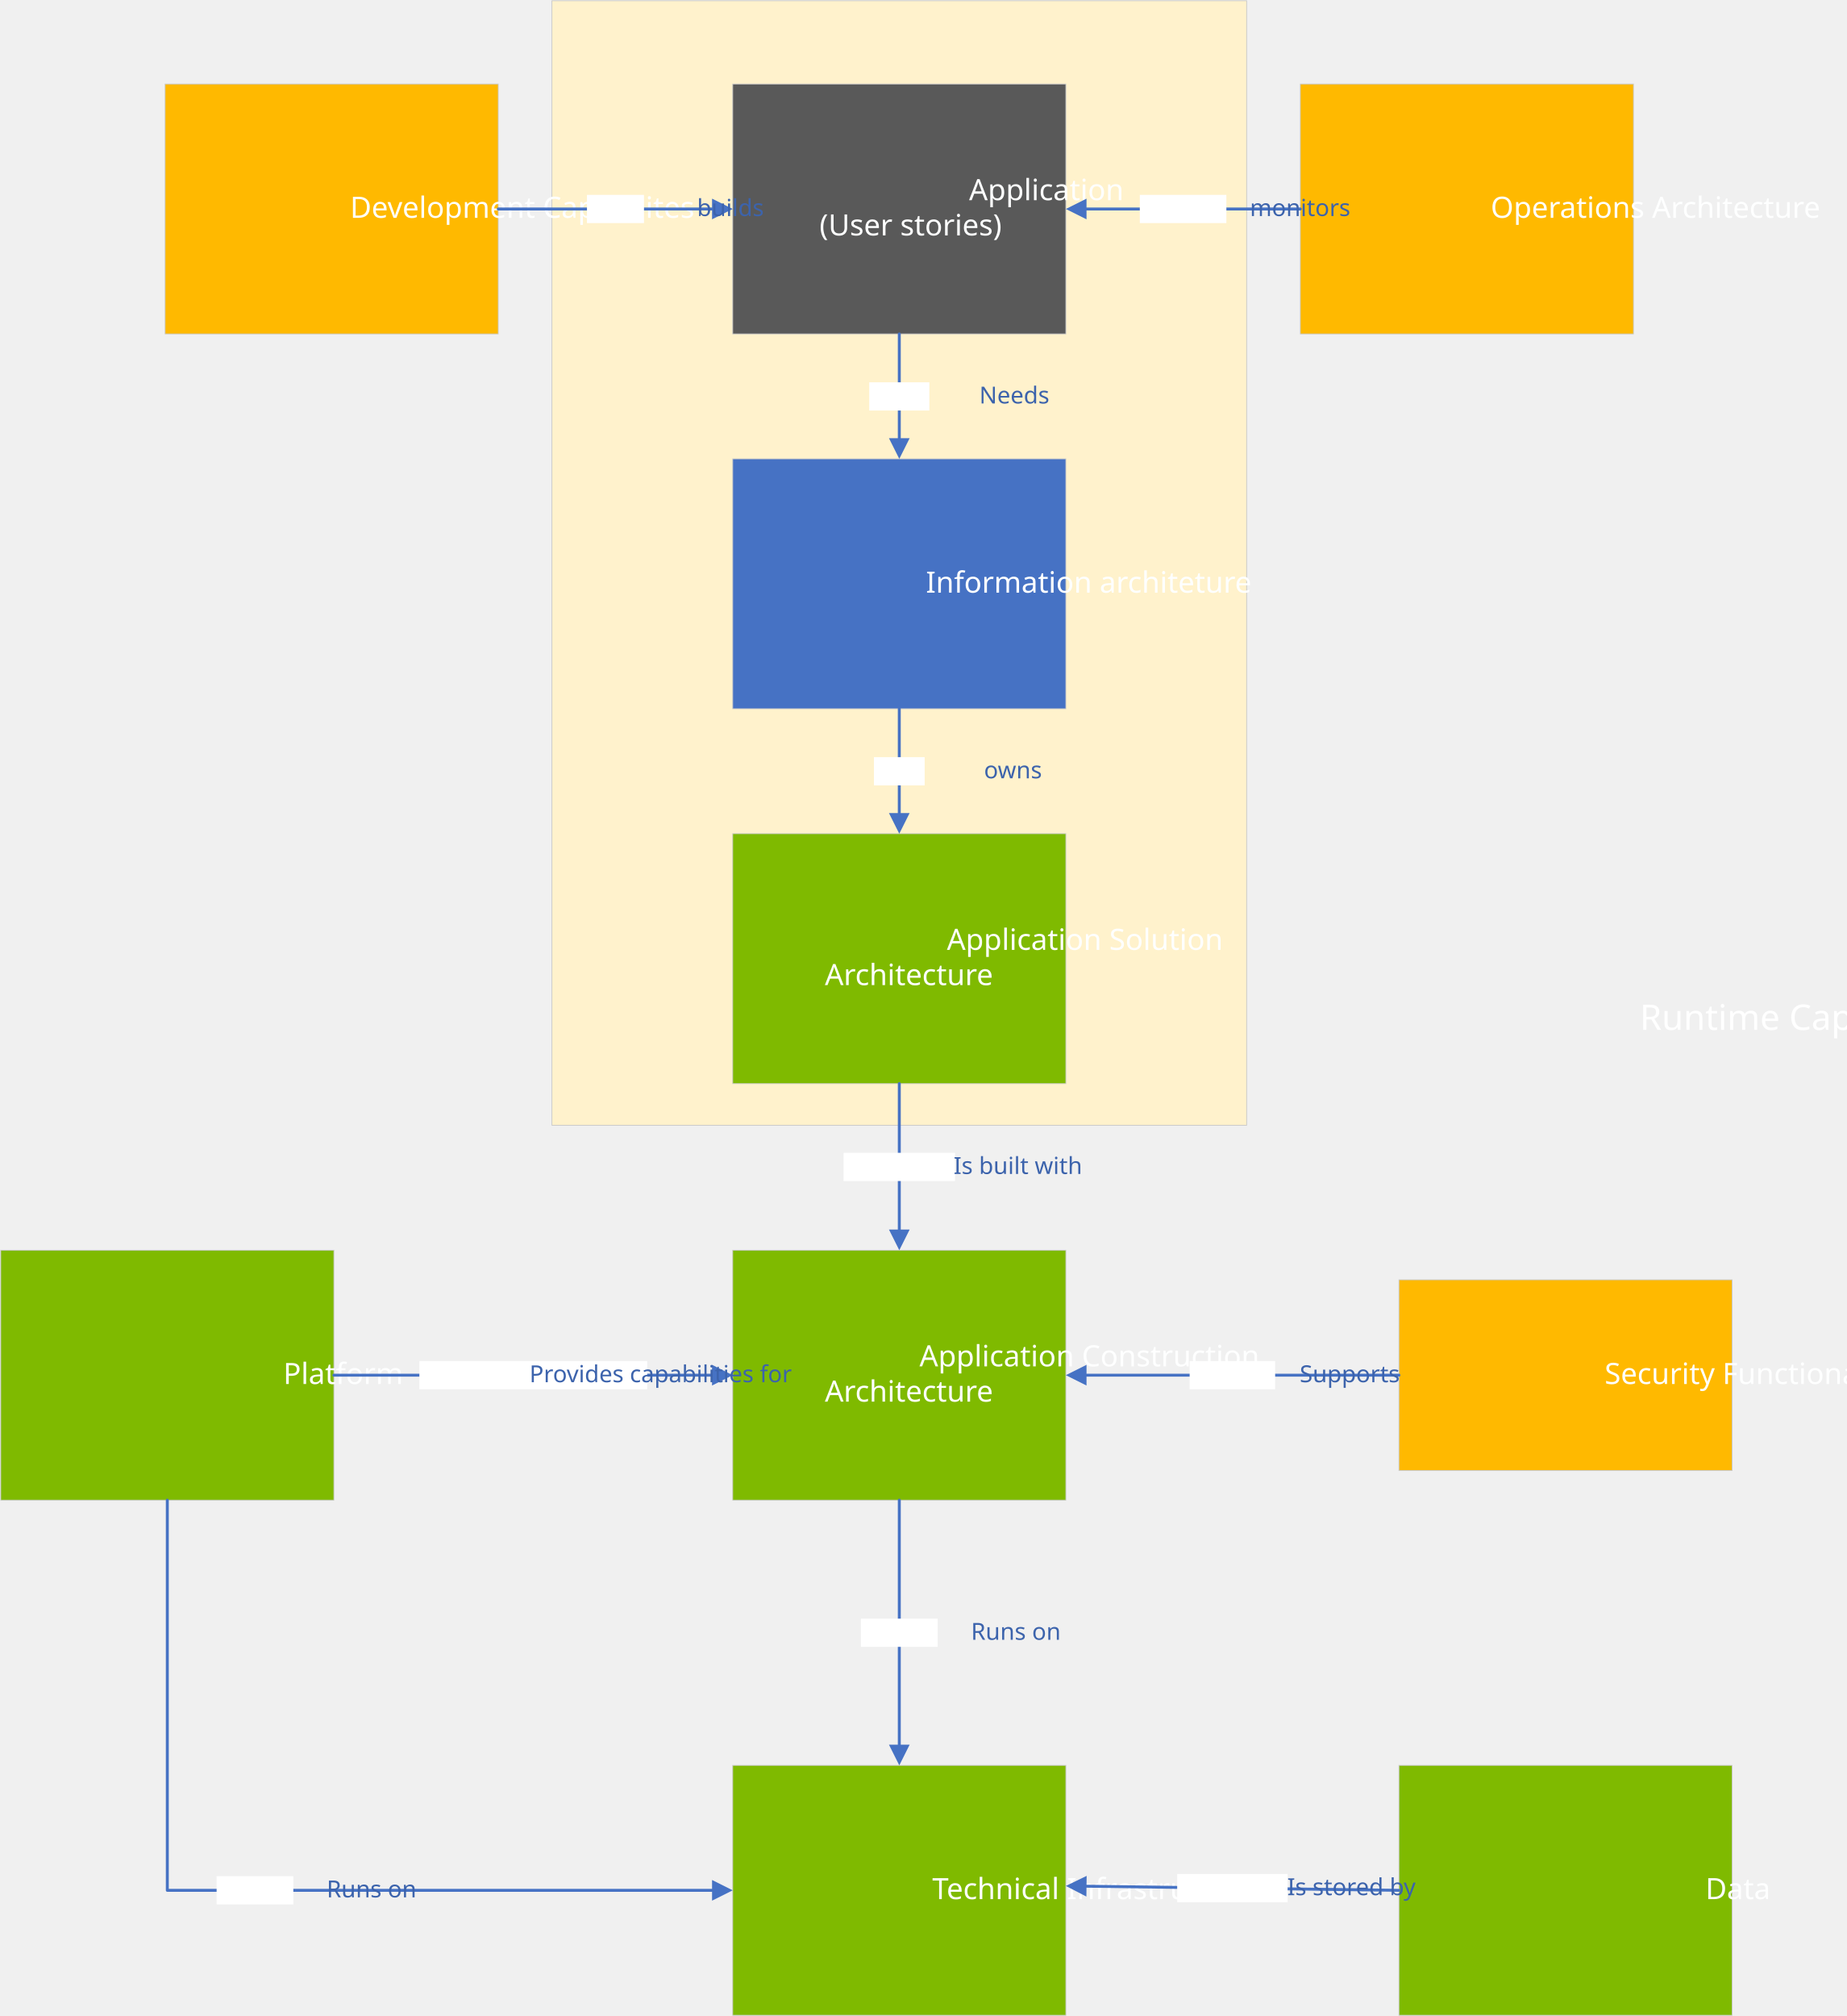
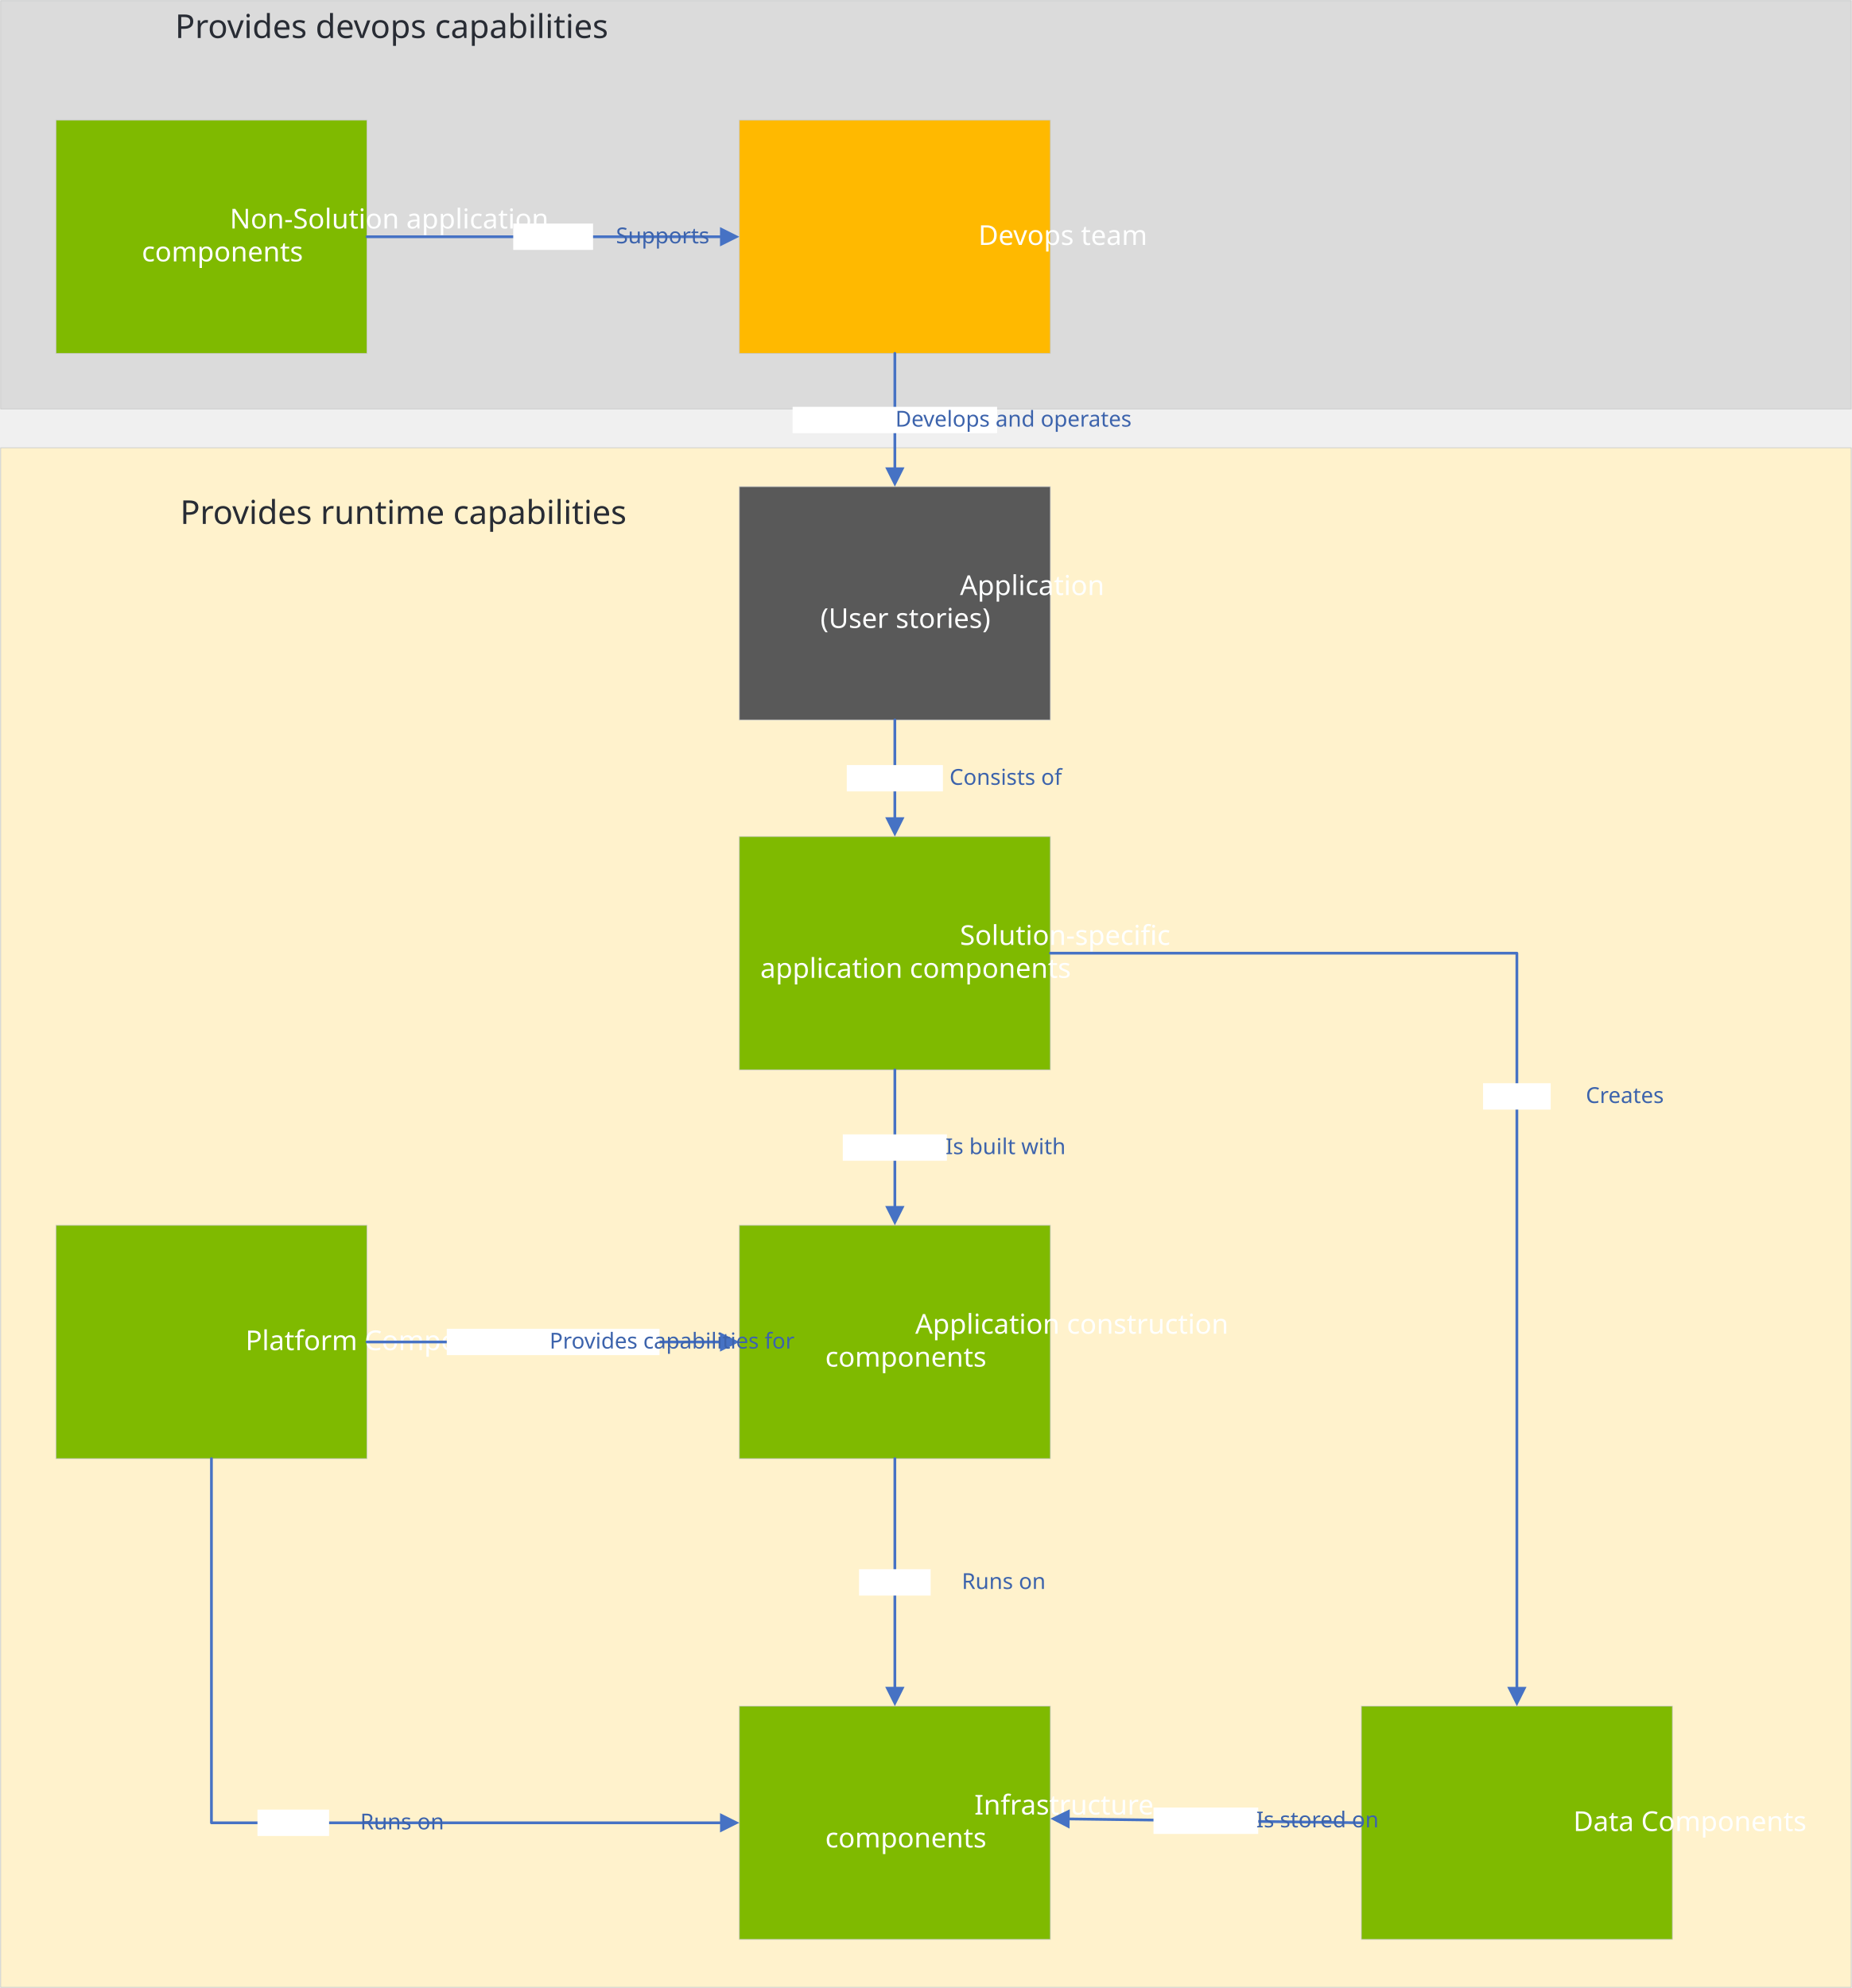
- <svg xmlns="http://www.w3.org/2000/svg" xmlns:ns1="http://schemas.microsoft.com/visio/2003/SVGExtensions/" xmlns:xlink="http://www.w3.org/1999/xlink" width="8.728in" height="9.528in" viewBox="0 0 628.422 686.037" xml:space="preserve" color-interpolation-filters="sRGB" class="st14">
+ <svg xmlns="http://www.w3.org/2000/svg" xmlns:ns1="http://schemas.microsoft.com/visio/2003/SVGExtensions/" xmlns:xlink="http://www.w3.org/1999/xlink" width="9.377in" height="10.066in" viewBox="0 0 675.146 724.752" xml:space="preserve" color-interpolation-filters="sRGB" class="st14">
  <ns1:documentProperties ns1:langID="1033" ns1:metric="true" ns1:viewMarkup="false" />
  <style type="text/css">
	
- 		.st1 {fill:#fff2cc;stroke:#c7c8c8;stroke-width:0.25}
- 		.st2 {fill:#7fba00;stroke:#c7c8c8;stroke-width:0.25}
- 		.st3 {fill:#feffff;font-family:Calibri;font-size:0.833em}
- 		.st4 {fill:#ffb900;stroke:#c7c8c8;stroke-width:0.25}
+ 		.st1 {fill:#dbdbdb;stroke:#c7c8c8;stroke-width:0.25}
+ 		.st2 {fill:#fff2cc;stroke:#c7c8c8;stroke-width:0.25}
+ 		.st3 {fill:#7fba00;stroke:#c7c8c8;stroke-width:0.25}
+ 		.st4 {fill:#feffff;font-family:Calibri;font-size:0.833em}
		.st5 {font-size:1em}
- 		.st6 {fill:#4672c4;stroke:#c7c8c8;stroke-width:0.25}
- 		.st7 {marker-end:url(#mrkr4-25);stroke:#4672c4;stroke-linecap:round;stroke-linejoin:round;stroke-width:1}
- 		.st8 {fill:#4672c4;fill-opacity:1;stroke:#4672c4;stroke-opacity:1;stroke-width:0.284}
- 		.st9 {fill:#ffffff;stroke:none;stroke-linecap:butt;stroke-width:7.2}
- 		.st10 {fill:#3c63ac;font-family:Calibri;font-size:0.667em}
- 		.st11 {fill:#595959;stroke:#c7c8c8;stroke-width:0.25}
+ 		.st6 {marker-end:url(#mrkr4-22);stroke:#4672c4;stroke-linecap:round;stroke-linejoin:round;stroke-width:1}
+ 		.st7 {fill:#4672c4;fill-opacity:1;stroke:#4672c4;stroke-opacity:1;stroke-width:0.284}
+ 		.st8 {fill:#ffffff;stroke:none;stroke-linecap:butt;stroke-width:7.2}
+ 		.st9 {fill:#3c63ac;font-family:Calibri;font-size:0.667em}
+ 		.st10 {fill:#595959;stroke:#c7c8c8;stroke-width:0.25}
+ 		.st11 {fill:#ffb900;stroke:#c7c8c8;stroke-width:0.25}
		.st12 {fill:none;stroke:none;stroke-width:0.25}
- 		.st13 {fill:#ffffff;font-family:Calibri;font-size:1em}
+ 		.st13 {fill:#282c34;font-family:Calibri;font-size:1em}
		.st14 {fill:none;fill-rule:evenodd;font-size:12px;overflow:visible;stroke-linecap:square;stroke-miterlimit:3}
	
	</style>
  <defs id="Markers">
    <g id="lend4">
      <path d="M 2 1 L 0 0 L 2 -1 L 2 1 " style="stroke:none" />
    </g>
-     <marker id="mrkr4-25" class="st8" ns1:arrowType="4" ns1:arrowSize="2" ns1:setback="7.04" refX="-7.04" orient="auto" markerUnits="strokeWidth" overflow="visible">
+     <marker id="mrkr4-22" class="st7" ns1:arrowType="4" ns1:arrowSize="2" ns1:setback="7.04" refX="-7.04" orient="auto" markerUnits="strokeWidth" overflow="visible">
      <use xlink:href="#lend4" transform="scale(-3.52,-3.52) " />
    </marker>
  </defs>
  <g ns1:mID="0" ns1:index="1" ns1:groupContext="foregroundPage">
    <ns1:pageProperties ns1:drawingScale="0.0393701" ns1:pageScale="0.0393701" ns1:drawingUnits="24" ns1:shadowOffsetX="8.50394" ns1:shadowOffsetY="-8.50394" />
    <ns1:layer ns1:name="Connector" ns1:index="0" />
-     <g id="shape19-1" ns1:mID="19" ns1:groupContext="shape" transform="translate(187.859,-303.11)">
+     <g id="shape43-1" ns1:mID="43" ns1:groupContext="shape" transform="translate(0.25,-575.683)">
+       <rect x="0" y="575.933" width="674.646" height="148.819" class="st1" />
+     </g>
+     <g id="shape19-3" ns1:mID="19" ns1:groupContext="shape" transform="translate(0.25,-0.25)">
      <ns1:userDefs>
        <ns1:ud ns1:nameU="visVersion" ns1:val="VT0(15):26" />
      </ns1:userDefs>
-       <rect x="0" y="303.36" width="236.469" height="382.677" class="st1" />
+       <rect x="0" y="163.492" width="674.646" height="561.26" class="st2" />
    </g>
    <a xlink:href="https://docs.altinn.studio/teknologi/altinnstudio/architecture/infrastructure/">
-       <g id="shape1-3" ns1:mID="1" ns1:groupContext="shape" transform="translate(249.4,-0.25)">
-         <ns1:userDefs>
-           <ns1:ud ns1:nameU="visVersion" ns1:val="VT0(15):26" />
-         </ns1:userDefs>
-         <ns1:textBlock ns1:margins="rect(4,4,4,4)" ns1:tabSpace="42.5197" />
-         <ns1:textRect cx="56.693" cy="643.517" width="113.39" height="85.039" />
-         <rect x="0" y="600.997" width="113.386" height="85.039" class="st2" />
-         <text x="10.76" y="646.52" class="st3" ns1:langID="1044">
-           <ns1:paragraph ns1:horizAlign="1" />
-           <ns1:tabList />Technical Infrastructur</text>
-       </g>
-     </a>
-     <a xlink:href="https://docs.altinn.studio/teknologi/altinnstudio/architecture/security/">
-       <g id="shape2-6" ns1:mID="2" ns1:groupContext="shape" transform="translate(476.172,-185.621)">
-         <ns1:userDefs>
-           <ns1:ud ns1:nameU="visVersion" ns1:val="VT0(15):26" />
-         </ns1:userDefs>
-         <ns1:textBlock ns1:margins="rect(4,4,4,4)" ns1:tabSpace="42.5197" />
-         <ns1:textRect cx="56.693" cy="653.587" width="113.39" height="64.898" />
-         <rect x="0" y="621.138" width="113.386" height="64.898" class="st4" />
-         <text x="12.83" y="656.59" class="st3" ns1:langID="1044">
-           <ns1:paragraph ns1:horizAlign="1" />
-           <ns1:tabList />Security Functionality</text>
+       <g id="shape1-5" ns1:mID="1" ns1:groupContext="shape" transform="translate(269.541,-17.7055)">
+         <ns1:userDefs>
+           <ns1:ud ns1:nameU="visVersion" ns1:val="VT0(15):26" />
+         </ns1:userDefs>
+         <ns1:textBlock ns1:margins="rect(4,4,4,4)" ns1:tabSpace="42.5197" />
+         <ns1:textRect cx="56.693" cy="682.232" width="113.39" height="85.039" />
+         <rect x="0" y="639.713" width="113.386" height="85.039" class="st3" />
+         <text x="28.49" y="679.23" class="st4" ns1:langID="1044">
+           <ns1:paragraph ns1:horizAlign="1" />
+           <ns1:tabList />Infrastructure <tspan x="31.31" dy="1.2em" class="st5">components</tspan>
+         </text>
      </g>
    </a>
    <a xlink:href="https://docs.altinn.studio/teknologi/altinnstudio/architecture/application/construction/">
-       <g id="shape5-9" ns1:mID="5" ns1:groupContext="shape" transform="translate(249.4,-175.55)">
-         <ns1:userDefs>
-           <ns1:ud ns1:nameU="visVersion" ns1:val="VT0(15):26" />
-         </ns1:userDefs>
-         <ns1:textBlock ns1:margins="rect(4,4,4,4)" ns1:tabSpace="42.5197" />
-         <ns1:textRect cx="56.693" cy="643.517" width="113.39" height="85.039" />
-         <rect x="0" y="600.997" width="113.386" height="85.039" class="st2" />
-         <text x="6.39" y="640.52" class="st3" ns1:langID="1044">
-           <ns1:paragraph ns1:horizAlign="1" />
-           <ns1:tabList />Application Construction <tspan x="31.36" dy="1.2em" class="st5">Architecture</tspan>
-         </text>
-       </g>
-     </a>
-     <a xlink:href="https://docs.altinn.studio/teknologi/altinnstudio/architecture/information/">
-       <g id="shape6-13" ns1:mID="6" ns1:groupContext="shape" transform="translate(249.4,-444.842)">
-         <ns1:userDefs>
-           <ns1:ud ns1:nameU="visVersion" ns1:val="VT0(15):26" />
-         </ns1:userDefs>
-         <ns1:textBlock ns1:margins="rect(4,4,4,4)" ns1:tabSpace="42.5197" />
-         <ns1:textRect cx="56.693" cy="643.517" width="113.39" height="85.039" />
-         <rect x="0" y="600.997" width="113.386" height="85.039" class="st6" />
-         <text x="8.57" y="646.52" class="st3" ns1:langID="1044">
-           <ns1:paragraph ns1:horizAlign="1" />
-           <ns1:tabList />Information architeture</text>
+       <g id="shape5-9" ns1:mID="5" ns1:groupContext="shape" transform="translate(269.541,-193.006)">
+         <ns1:userDefs>
+           <ns1:ud ns1:nameU="visVersion" ns1:val="VT0(15):26" />
+         </ns1:userDefs>
+         <ns1:textBlock ns1:margins="rect(4,4,4,4)" ns1:tabSpace="42.5197" />
+         <ns1:textRect cx="56.693" cy="682.232" width="113.39" height="85.039" />
+         <rect x="0" y="639.713" width="113.386" height="85.039" class="st3" />
+         <text x="6.95" y="679.23" class="st4" ns1:langID="1044">
+           <ns1:paragraph ns1:horizAlign="1" />
+           <ns1:tabList />Application construction <tspan x="31.31" dy="1.2em" class="st5">components</tspan>
+         </text>
      </g>
    </a>
    <a xlink:href="https://docs.altinn.studio/teknologi/altinnstudio/architecture/application/solution/">
-       <g id="shape7-16" ns1:mID="7" ns1:groupContext="shape" transform="translate(249.4,-317.283)">
-         <ns1:userDefs>
-           <ns1:ud ns1:nameU="visVersion" ns1:val="VT0(15):26" />
-         </ns1:userDefs>
-         <ns1:textBlock ns1:margins="rect(4,4,4,4)" ns1:tabSpace="42.5197" />
-         <ns1:textRect cx="56.693" cy="643.517" width="113.39" height="85.039" />
-         <rect x="0" y="600.997" width="113.386" height="85.039" class="st2" />
-         <text x="15.73" y="640.52" class="st3" ns1:langID="1044">
-           <ns1:paragraph ns1:horizAlign="1" />
-           <ns1:tabList />Application Solution <tspan x="31.36" dy="1.2em" class="st5">Architecture</tspan>
-         </text>
-       </g>
-     </a>
-     <g id="shape10-20" ns1:mID="10" ns1:groupContext="shape" ns1:layerMember="0" transform="translate(299.007,-175.55)">
-       <ns1:textBlock ns1:margins="rect(4,4,4,4)" ns1:tabSpace="42.5197" />
-       <ns1:textRect cx="7.087" cy="731.167" width="40" height="17.604" />
-       <path d="M7.09 686.04 L7.09 769.26" class="st7" />
-       <rect ns1:rectContext="textBkgnd" x="-5.968" y="726.368" width="26.109" height="9.6" class="st9" />
-       <text x="-5.97" y="733.57" class="st10" ns1:langID="1044">
+       <g id="shape7-13" ns1:mID="7" ns1:groupContext="shape" transform="translate(269.541,-334.738)">
+         <ns1:userDefs>
+           <ns1:ud ns1:nameU="visVersion" ns1:val="VT0(15):26" />
+         </ns1:userDefs>
+         <ns1:textBlock ns1:margins="rect(4,4,4,4)" ns1:tabSpace="42.5197" />
+         <ns1:textRect cx="56.693" cy="682.232" width="113.39" height="85.039" />
+         <rect x="0" y="639.713" width="113.386" height="85.039" class="st3" />
+         <text x="23.25" y="679.23" class="st4" ns1:langID="1044">
+           <ns1:paragraph ns1:horizAlign="1" />
+           <ns1:tabList />Solution-specific <tspan x="7.64" dy="1.2em" class="st5">application components</tspan>
+         </text>
+       </g>
+     </a>
+     <g id="shape10-17" ns1:mID="10" ns1:groupContext="shape" ns1:layerMember="0" transform="translate(319.148,-193.006)">
+       <ns1:textBlock ns1:margins="rect(4,4,4,4)" ns1:tabSpace="42.5197" />
+       <ns1:textRect cx="7.087" cy="769.882" width="40" height="17.604" />
+       <path d="M7.09 724.75 L7.09 807.97" class="st6" />
+       <rect ns1:rectContext="textBkgnd" x="-5.968" y="765.083" width="26.109" height="9.6" class="st8" />
+       <text x="-5.97" y="772.28" class="st9" ns1:langID="1044">
        <ns1:paragraph ns1:horizAlign="1" />
        <ns1:tabList />Runs on</text>
    </g>
-     <g id="shape14-28" ns1:mID="14" ns1:groupContext="shape" ns1:layerMember="0" transform="translate(476.172,-210.984)">
-       <ns1:textBlock ns1:margins="rect(4,4,4,4)" ns1:tabSpace="42.5197" />
-       <ns1:textRect cx="-56.693" cy="678.95" width="40" height="17.604" />
-       <path d="M0 678.95 L-106.35 678.95" class="st7" />
-       <rect ns1:rectContext="textBkgnd" x="-71.244" y="674.15" width="29.101" height="9.6" class="st9" />
-       <text x="-71.24" y="681.35" class="st10" ns1:langID="1044">
-         <ns1:paragraph ns1:horizAlign="1" />
-         <ns1:tabList />Supports</text>
-     </g>
-     <g id="shape16-35" ns1:mID="16" ns1:groupContext="shape" transform="translate(249.4,-572.401)">
+     <g id="shape16-25" ns1:mID="16" ns1:groupContext="shape" transform="translate(269.541,-462.297)">
      <ns1:userDefs>
        <ns1:ud ns1:nameU="visVersion" ns1:val="VT0(15):26" />
      </ns1:userDefs>
      <ns1:textBlock ns1:margins="rect(4,4,4,4)" ns1:tabSpace="42.5197" />
-       <ns1:textRect cx="56.693" cy="643.517" width="113.39" height="85.039" />
-       <rect x="0" y="600.997" width="113.386" height="85.039" class="st11" />
-       <text x="33.66" y="640.52" class="st3" ns1:langID="1044">
+       <ns1:textRect cx="56.693" cy="682.232" width="113.39" height="85.039" />
+       <rect x="0" y="639.713" width="113.386" height="85.039" class="st10" />
+       <text x="33.66" y="679.23" class="st4" ns1:langID="1044">
        <ns1:paragraph ns1:horizAlign="1" />
        <ns1:tabList />Application<ns1:newlineChar />
        <tspan x="29.53" dy="1.2em" class="st5">(User stories)</tspan>
      </text>
    </g>
    <a xlink:href="https://docs.altinn.studio/teknologi/altinnstudio/architecture/devops/development/">
-       <g id="shape17-39" ns1:mID="17" ns1:groupContext="shape" transform="translate(56.197,-572.401)">
-         <ns1:userDefs>
-           <ns1:ud ns1:nameU="visVersion" ns1:val="VT0(15):26" />
-         </ns1:userDefs>
-         <ns1:textBlock ns1:margins="rect(4,4,4,4)" ns1:tabSpace="42.5197" />
-         <ns1:textRect cx="56.693" cy="643.517" width="113.39" height="85.039" />
-         <rect x="0" y="600.997" width="113.386" height="85.039" class="st4" />
-         <text x="5.79" y="646.52" class="st3" ns1:langID="1044">
-           <ns1:paragraph ns1:horizAlign="1" />
-           <ns1:tabList />Development Capabilites</text>
-       </g>
-     </a>
-     <a xlink:href="https://docs.altinn.studio/teknologi/altinnstudio/architecture/devops/operations/">
-       <g id="shape18-42" ns1:mID="18" ns1:groupContext="shape" transform="translate(442.604,-572.401)">
-         <ns1:userDefs>
-           <ns1:ud ns1:nameU="visVersion" ns1:val="VT0(15):26" />
-         </ns1:userDefs>
-         <ns1:textBlock ns1:margins="rect(4,4,4,4)" ns1:tabSpace="42.5197" />
-         <ns1:textRect cx="56.693" cy="643.517" width="113.39" height="85.039" />
-         <rect x="0" y="600.997" width="113.386" height="85.039" class="st4" />
-         <text x="7.62" y="646.52" class="st3" ns1:langID="1044">
-           <ns1:paragraph ns1:horizAlign="1" />
-           <ns1:tabList />Operations Architecture</text>
-       </g>
-     </a>
-     <g id="shape20-45" ns1:mID="20" ns1:groupContext="shape" ns1:layerMember="0" transform="translate(299.007,-572.401)">
-       <ns1:textBlock ns1:margins="rect(4,4,4,4)" ns1:tabSpace="42.5197" />
-       <ns1:textRect cx="7.087" cy="707.297" width="40" height="17.604" />
-       <path d="M7.09 686.04 L7.09 721.52" class="st7" />
-       <rect ns1:rectContext="textBkgnd" x="-3.142" y="702.497" width="20.457" height="9.6" class="st9" />
-       <text x="-3.14" y="709.7" class="st10" ns1:langID="1044">
-         <ns1:paragraph ns1:horizAlign="1" />
-         <ns1:tabList />Needs</text>
-     </g>
-     <g id="shape21-52" ns1:mID="21" ns1:groupContext="shape" ns1:layerMember="0" transform="translate(313.18,-444.842)">
-       <ns1:textBlock ns1:margins="rect(4,4,4,4)" ns1:tabSpace="42.5197" />
-       <ns1:textRect cx="-7.087" cy="707.297" width="40" height="17.604" />
-       <path d="M-7.09 686.04 L-7.09 721.52" class="st7" />
-       <rect ns1:rectContext="textBkgnd" x="-15.721" y="702.497" width="17.269" height="9.6" class="st9" />
-       <text x="-15.72" y="709.7" class="st10" ns1:langID="1044">
-         <ns1:paragraph ns1:horizAlign="1" />
-         <ns1:tabList />owns</text>
-     </g>
-     <g id="shape23-59" ns1:mID="23" ns1:groupContext="shape" ns1:layerMember="0" transform="translate(299.007,-317.283)">
-       <ns1:textBlock ns1:margins="rect(4,4,4,4)" ns1:tabSpace="42.5197" />
-       <ns1:textRect cx="7.087" cy="714.383" width="47.77" height="17.604" />
-       <path d="M7.09 686.04 L7.09 735.69" class="st7" />
-       <rect ns1:rectContext="textBkgnd" x="-11.892" y="709.583" width="37.956" height="9.6" class="st9" />
-       <text x="-11.89" y="716.78" class="st10" ns1:langID="1044">
+       <g id="shape17-29" ns1:mID="17" ns1:groupContext="shape" transform="translate(269.541,-595.931)">
+         <ns1:userDefs>
+           <ns1:ud ns1:nameU="visVersion" ns1:val="VT0(15):26" />
+         </ns1:userDefs>
+         <ns1:textBlock ns1:margins="rect(4,4,4,4)" ns1:tabSpace="42.5197" />
+         <ns1:textRect cx="56.693" cy="682.232" width="113.39" height="85.039" />
+         <rect x="0" y="639.713" width="113.386" height="85.039" class="st11" />
+         <text x="29.97" y="685.23" class="st4" ns1:langID="1044">
+           <ns1:paragraph ns1:horizAlign="1" />
+           <ns1:tabList />Devops team</text>
+       </g>
+     </a>
+     <g id="shape23-32" ns1:mID="23" ns1:groupContext="shape" ns1:layerMember="0" transform="translate(319.148,-334.738)">
+       <ns1:textBlock ns1:margins="rect(4,4,4,4)" ns1:tabSpace="42.5197" />
+       <ns1:textRect cx="7.087" cy="753.098" width="47.77" height="17.604" />
+       <path d="M7.09 724.75 L7.09 774.4" class="st6" />
+       <rect ns1:rectContext="textBkgnd" x="-11.892" y="748.299" width="37.956" height="9.6" class="st8" />
+       <text x="-11.89" y="755.5" class="st9" ns1:langID="1044">
        <ns1:paragraph ns1:horizAlign="1" />
        <ns1:tabList />Is built with</text>
    </g>
-     <g id="shape24-66" ns1:mID="24" ns1:groupContext="shape" ns1:layerMember="0" transform="translate(169.583,-607.834)">
-       <ns1:textBlock ns1:margins="rect(4,4,4,4)" ns1:tabSpace="42.5197" />
-       <ns1:textRect cx="39.909" cy="678.95" width="40" height="17.604" />
-       <path d="M0 678.95 L72.78 678.95" class="st7" />
-       <rect ns1:rectContext="textBkgnd" x="30.204" y="674.15" width="19.41" height="9.6" class="st9" />
-       <text x="30.2" y="681.35" class="st10" ns1:langID="1044">
-         <ns1:paragraph ns1:horizAlign="1" />
-         <ns1:tabList />builds</text>
-     </g>
-     <g id="shape26-73" ns1:mID="26" ns1:groupContext="shape" ns1:layerMember="0" transform="translate(442.604,-607.834)">
-       <ns1:textBlock ns1:margins="rect(4,4,4,4)" ns1:tabSpace="42.5197" />
-       <ns1:textRect cx="-39.909" cy="678.95" width="40" height="17.604" />
-       <path d="M0 678.95 L-72.78 678.95" class="st7" />
-       <rect ns1:rectContext="textBkgnd" x="-54.641" y="674.15" width="29.465" height="9.6" class="st9" />
-       <text x="-54.64" y="681.35" class="st10" ns1:langID="1044">
-         <ns1:paragraph ns1:horizAlign="1" />
-         <ns1:tabList />monitors</text>
+     <g id="shape24-39" ns1:mID="24" ns1:groupContext="shape" ns1:layerMember="0" transform="translate(319.148,-595.931)">
+       <ns1:textBlock ns1:margins="rect(4,4,4,4)" ns1:tabSpace="42.5197" />
+       <ns1:textRect cx="7.087" cy="749.049" width="84.37" height="17.604" />
+       <path d="M7.09 724.75 L7.09 766.31" class="st6" />
+       <rect ns1:rectContext="textBkgnd" x="-30.188" y="744.249" width="74.55" height="9.6" class="st8" />
+       <text x="-30.19" y="751.45" class="st9" ns1:langID="1044">
+         <ns1:paragraph ns1:horizAlign="1" />
+         <ns1:tabList />Develops and operates</text>
    </g>
    <a xlink:href="https://docs.altinn.studio/teknologi/altinnstudio/architecture/infrastructure/">
-       <g id="shape29-80" ns1:mID="29" ns1:groupContext="shape" transform="translate(0.25,-175.55)">
-         <ns1:userDefs>
-           <ns1:ud ns1:nameU="visVersion" ns1:val="VT0(15):26" />
-         </ns1:userDefs>
-         <ns1:textBlock ns1:margins="rect(4,4,4,4)" ns1:tabSpace="42.5197" />
-         <ns1:textRect cx="56.693" cy="643.517" width="113.39" height="85.039" />
-         <rect x="0" y="600.997" width="113.386" height="85.039" class="st2" />
-         <text x="38.99" y="646.52" class="st3" ns1:langID="1044">
-           <ns1:paragraph ns1:horizAlign="1" />
-           <ns1:tabList />Platform</text>
+       <g id="shape29-46" ns1:mID="29" ns1:groupContext="shape" transform="translate(20.3909,-193.006)">
+         <ns1:userDefs>
+           <ns1:ud ns1:nameU="visVersion" ns1:val="VT0(15):26" />
+         </ns1:userDefs>
+         <ns1:textBlock ns1:margins="rect(4,4,4,4)" ns1:tabSpace="42.5197" />
+         <ns1:textRect cx="56.693" cy="682.232" width="113.39" height="85.039" />
+         <rect x="0" y="639.713" width="113.386" height="85.039" class="st3" />
+         <text x="11.93" y="685.23" class="st4" ns1:langID="1044">
+           <ns1:paragraph ns1:horizAlign="1" />
+           <ns1:tabList />Platform Components</text>
      </g>
    </a>
    <a xlink:href="https://docs.altinn.studio/teknologi/altinnstudio/architecture/infrastructure/">
-       <g id="shape30-83" ns1:mID="30" ns1:groupContext="shape" transform="translate(476.172,-0.25)">
-         <ns1:userDefs>
-           <ns1:ud ns1:nameU="visVersion" ns1:val="VT0(15):26" />
-         </ns1:userDefs>
-         <ns1:textBlock ns1:margins="rect(4,4,4,4)" ns1:tabSpace="42.5197" />
-         <ns1:textRect cx="56.693" cy="643.517" width="113.39" height="85.039" />
-         <rect x="0" y="600.997" width="113.386" height="85.039" class="st2" />
-         <text x="47.15" y="646.52" class="st3" ns1:langID="1044">
-           <ns1:paragraph ns1:horizAlign="1" />
-           <ns1:tabList />Data</text>
-       </g>
-     </a>
-     <g id="shape31-86" ns1:mID="31" ns1:groupContext="shape" ns1:layerMember="0" transform="translate(113.636,-210.984)">
-       <ns1:textBlock ns1:margins="rect(4,4,4,4)" ns1:tabSpace="42.5197" />
-       <ns1:textRect cx="67.882" cy="678.95" width="87.37" height="17.604" />
-       <path d="M0 678.95 L128.72 678.95" class="st7" />
-       <rect ns1:rectContext="textBkgnd" x="29.105" y="674.15" width="77.554" height="9.6" class="st9" />
-       <text x="29.11" y="681.35" class="st10" ns1:langID="1044">
+       <g id="shape30-49" ns1:mID="30" ns1:groupContext="shape" transform="translate(496.313,-17.7055)">
+         <ns1:userDefs>
+           <ns1:ud ns1:nameU="visVersion" ns1:val="VT0(15):26" />
+         </ns1:userDefs>
+         <ns1:textBlock ns1:margins="rect(4,4,4,4)" ns1:tabSpace="42.5197" />
+         <ns1:textRect cx="56.693" cy="682.232" width="113.39" height="85.039" />
+         <rect x="0" y="639.713" width="113.386" height="85.039" class="st3" />
+         <text x="20.09" y="685.23" class="st4" ns1:langID="1044">
+           <ns1:paragraph ns1:horizAlign="1" />
+           <ns1:tabList />Data Components</text>
+       </g>
+     </a>
+     <g id="shape31-52" ns1:mID="31" ns1:groupContext="shape" ns1:layerMember="0" transform="translate(133.777,-228.439)">
+       <ns1:textBlock ns1:margins="rect(4,4,4,4)" ns1:tabSpace="42.5197" />
+       <ns1:textRect cx="67.882" cy="717.665" width="87.37" height="17.604" />
+       <path d="M0 717.67 L128.72 717.67" class="st6" />
+       <rect ns1:rectContext="textBkgnd" x="29.105" y="712.866" width="77.554" height="9.6" class="st8" />
+       <text x="29.11" y="720.07" class="st9" ns1:langID="1044">
        <ns1:paragraph ns1:horizAlign="1" />
        <ns1:tabList />Provides capabilities for</text>
    </g>
-     <g id="shape32-93" ns1:mID="32" ns1:groupContext="shape" ns1:layerMember="0" transform="translate(476.172,-36.429)">
-       <ns1:textBlock ns1:margins="rect(4,4,4,4)" ns1:tabSpace="42.5197" />
-       <ns1:textRect cx="-56.693" cy="678.95" width="47.4" height="17.604" />
-       <path d="M0 679.7 L-106.35 678.3" class="st7" />
-       <rect ns1:rectContext="textBkgnd" x="-75.486" y="674.15" width="37.586" height="9.6" class="st9" />
-       <text x="-75.49" y="681.35" class="st10" ns1:langID="1044">
-         <ns1:paragraph ns1:horizAlign="1" />
-         <ns1:tabList />Is stored by</text>
-     </g>
-     <g id="shape33-100" ns1:mID="33" ns1:groupContext="shape" transform="translate(476.172,-329.173)">
-       <ns1:textBlock ns1:margins="rect(4,4,4,4)" ns1:tabSpace="42.5197" />
-       <ns1:textRect cx="76" cy="676.037" width="152" height="20" />
-       <rect x="0" y="666.037" width="152" height="20" class="st12" />
-       <text x="25.81" y="679.64" class="st13" ns1:langID="1044">
-         <ns1:paragraph ns1:horizAlign="1" />
-         <ns1:tabList />Runtime Capabilities</text>
-     </g>
-     <g id="shape34-103" ns1:mID="34" ns1:groupContext="shape" ns1:layerMember="0" transform="translate(56.9429,-175.55)">
-       <ns1:textBlock ns1:margins="rect(4,4,4,4)" ns1:tabSpace="42.5197" />
-       <ns1:textRect cx="29.838" cy="818.817" width="40" height="17.604" />
-       <path d="M0 686.04 L0 818.82 L185.42 818.82" class="st7" />
-       <rect ns1:rectContext="textBkgnd" x="16.784" y="814.018" width="26.109" height="9.6" class="st9" />
-       <text x="16.78" y="821.22" class="st10" ns1:langID="1044">
+     <g id="shape32-59" ns1:mID="32" ns1:groupContext="shape" ns1:layerMember="0" transform="translate(496.313,-53.8845)">
+       <ns1:textBlock ns1:margins="rect(4,4,4,4)" ns1:tabSpace="42.5197" />
+       <ns1:textRect cx="-56.693" cy="717.665" width="48" height="17.604" />
+       <path d="M0 718.41 L-106.35 717.01" class="st6" />
+       <rect ns1:rectContext="textBkgnd" x="-75.785" y="712.866" width="38.184" height="9.6" class="st8" />
+       <text x="-75.78" y="720.07" class="st9" ns1:langID="1044">
+         <ns1:paragraph ns1:horizAlign="1" />
+         <ns1:tabList />Is stored on</text>
+     </g>
+     <g id="shape33-66" ns1:mID="33" ns1:groupContext="shape" transform="translate(4.15552,-527.337)">
+       <ns1:textBlock ns1:margins="rect(4,4,4,4)" ns1:tabSpace="42.5197" />
+       <ns1:textRect cx="76" cy="714.752" width="152" height="20" />
+       <rect x="0" y="704.752" width="152" height="20" class="st12" />
+       <text x="5.36" y="718.35" class="st13" ns1:langID="1044">
+         <ns1:paragraph ns1:horizAlign="1" />
+         <ns1:tabList />Provides runtime capabilities</text>
+     </g>
+     <g id="shape34-69" ns1:mID="34" ns1:groupContext="shape" ns1:layerMember="0" transform="translate(77.0838,-193.006)">
+       <ns1:textBlock ns1:margins="rect(4,4,4,4)" ns1:tabSpace="42.5197" />
+       <ns1:textRect cx="29.838" cy="857.533" width="40" height="17.604" />
+       <path d="M0 724.75 L0 857.53 L185.42 857.53" class="st6" />
+       <rect ns1:rectContext="textBkgnd" x="16.784" y="852.733" width="26.109" height="9.6" class="st8" />
+       <text x="16.78" y="859.93" class="st9" ns1:langID="1044">
        <ns1:paragraph ns1:horizAlign="1" />
        <ns1:tabList />Runs on</text>
+     </g>
+     <a xlink:href="https://docs.altinn.studio/teknologi/altinnstudio/architecture/application/solution/">
+       <g id="shape35-76" ns1:mID="35" ns1:groupContext="shape" transform="translate(20.3909,-595.931)">
+         <ns1:userDefs>
+           <ns1:ud ns1:nameU="visVersion" ns1:val="VT0(15):26" />
+         </ns1:userDefs>
+         <ns1:textBlock ns1:margins="rect(4,4,4,4)" ns1:tabSpace="42.5197" />
+         <ns1:textRect cx="56.693" cy="682.232" width="113.39" height="85.039" />
+         <rect x="0" y="639.713" width="113.386" height="85.039" class="st3" />
+         <text x="6.21" y="679.23" class="st4" ns1:langID="1044">
+           <ns1:paragraph ns1:horizAlign="1" />
+           <ns1:tabList />Non-Solution application <tspan x="31.31" dy="1.2em" class="st5">components</tspan>
+         </text>
+       </g>
+     </a>
+     <g id="shape36-80" ns1:mID="36" ns1:groupContext="shape" ns1:layerMember="0" transform="translate(133.777,-631.364)">
+       <ns1:textBlock ns1:margins="rect(4,4,4,4)" ns1:tabSpace="42.5197" />
+       <ns1:textRect cx="67.882" cy="717.665" width="40" height="17.604" />
+       <path d="M0 717.67 L128.72 717.67" class="st6" />
+       <rect ns1:rectContext="textBkgnd" x="53.331" y="712.866" width="29.101" height="9.6" class="st8" />
+       <text x="53.33" y="720.07" class="st9" ns1:langID="1044">
+         <ns1:paragraph ns1:horizAlign="1" />
+         <ns1:tabList />Supports</text>
+     </g>
+     <g id="shape38-87" ns1:mID="38" ns1:groupContext="shape" ns1:layerMember="0" transform="translate(333.321,-462.297)">
+       <ns1:textBlock ns1:margins="rect(4,4,4,4)" ns1:tabSpace="42.5197" />
+       <ns1:textRect cx="-7.087" cy="746.012" width="44.88" height="17.604" />
+       <path d="M-7.09 724.75 L-7.09 760.23" class="st6" />
+       <rect ns1:rectContext="textBkgnd" x="-24.616" y="741.212" width="35.059" height="9.6" class="st8" />
+       <text x="-24.62" y="748.41" class="st9" ns1:langID="1044">
+         <ns1:paragraph ns1:horizAlign="1" />
+         <ns1:tabList />Consists of</text>
+     </g>
+     <g id="shape39-94" ns1:mID="39" ns1:groupContext="shape" ns1:layerMember="0" transform="translate(382.927,-377.258)">
+       <ns1:textBlock ns1:margins="rect(4,4,4,4)" ns1:tabSpace="42.5197" />
+       <ns1:textRect cx="170.079" cy="776.969" width="40" height="17.604" />
+       <path d="M0 724.75 L170.08 724.75 L170.08 992.23" class="st6" />
+       <rect ns1:rectContext="textBkgnd" x="157.751" y="772.169" width="24.656" height="9.6" class="st8" />
+       <text x="157.75" y="779.37" class="st9" ns1:langID="1044">
+         <ns1:paragraph ns1:horizAlign="1" />
+         <ns1:tabList />Creates</text>
+     </g>
+     <g id="shape44-101" ns1:mID="44" ns1:groupContext="shape" transform="translate(0.25,-704.502)">
+       <ns1:textBlock ns1:margins="rect(4,4,4,4)" ns1:tabSpace="42.5197" />
+       <ns1:textRect cx="76" cy="714.752" width="152" height="20" />
+       <rect x="0" y="704.752" width="152" height="20" class="st12" />
+       <text x="7.41" y="718.35" class="st13" ns1:langID="1044">
+         <ns1:paragraph ns1:horizAlign="1" />
+         <ns1:tabList />Provides devops capabilities</text>
    </g>
  </g>
</svg>
